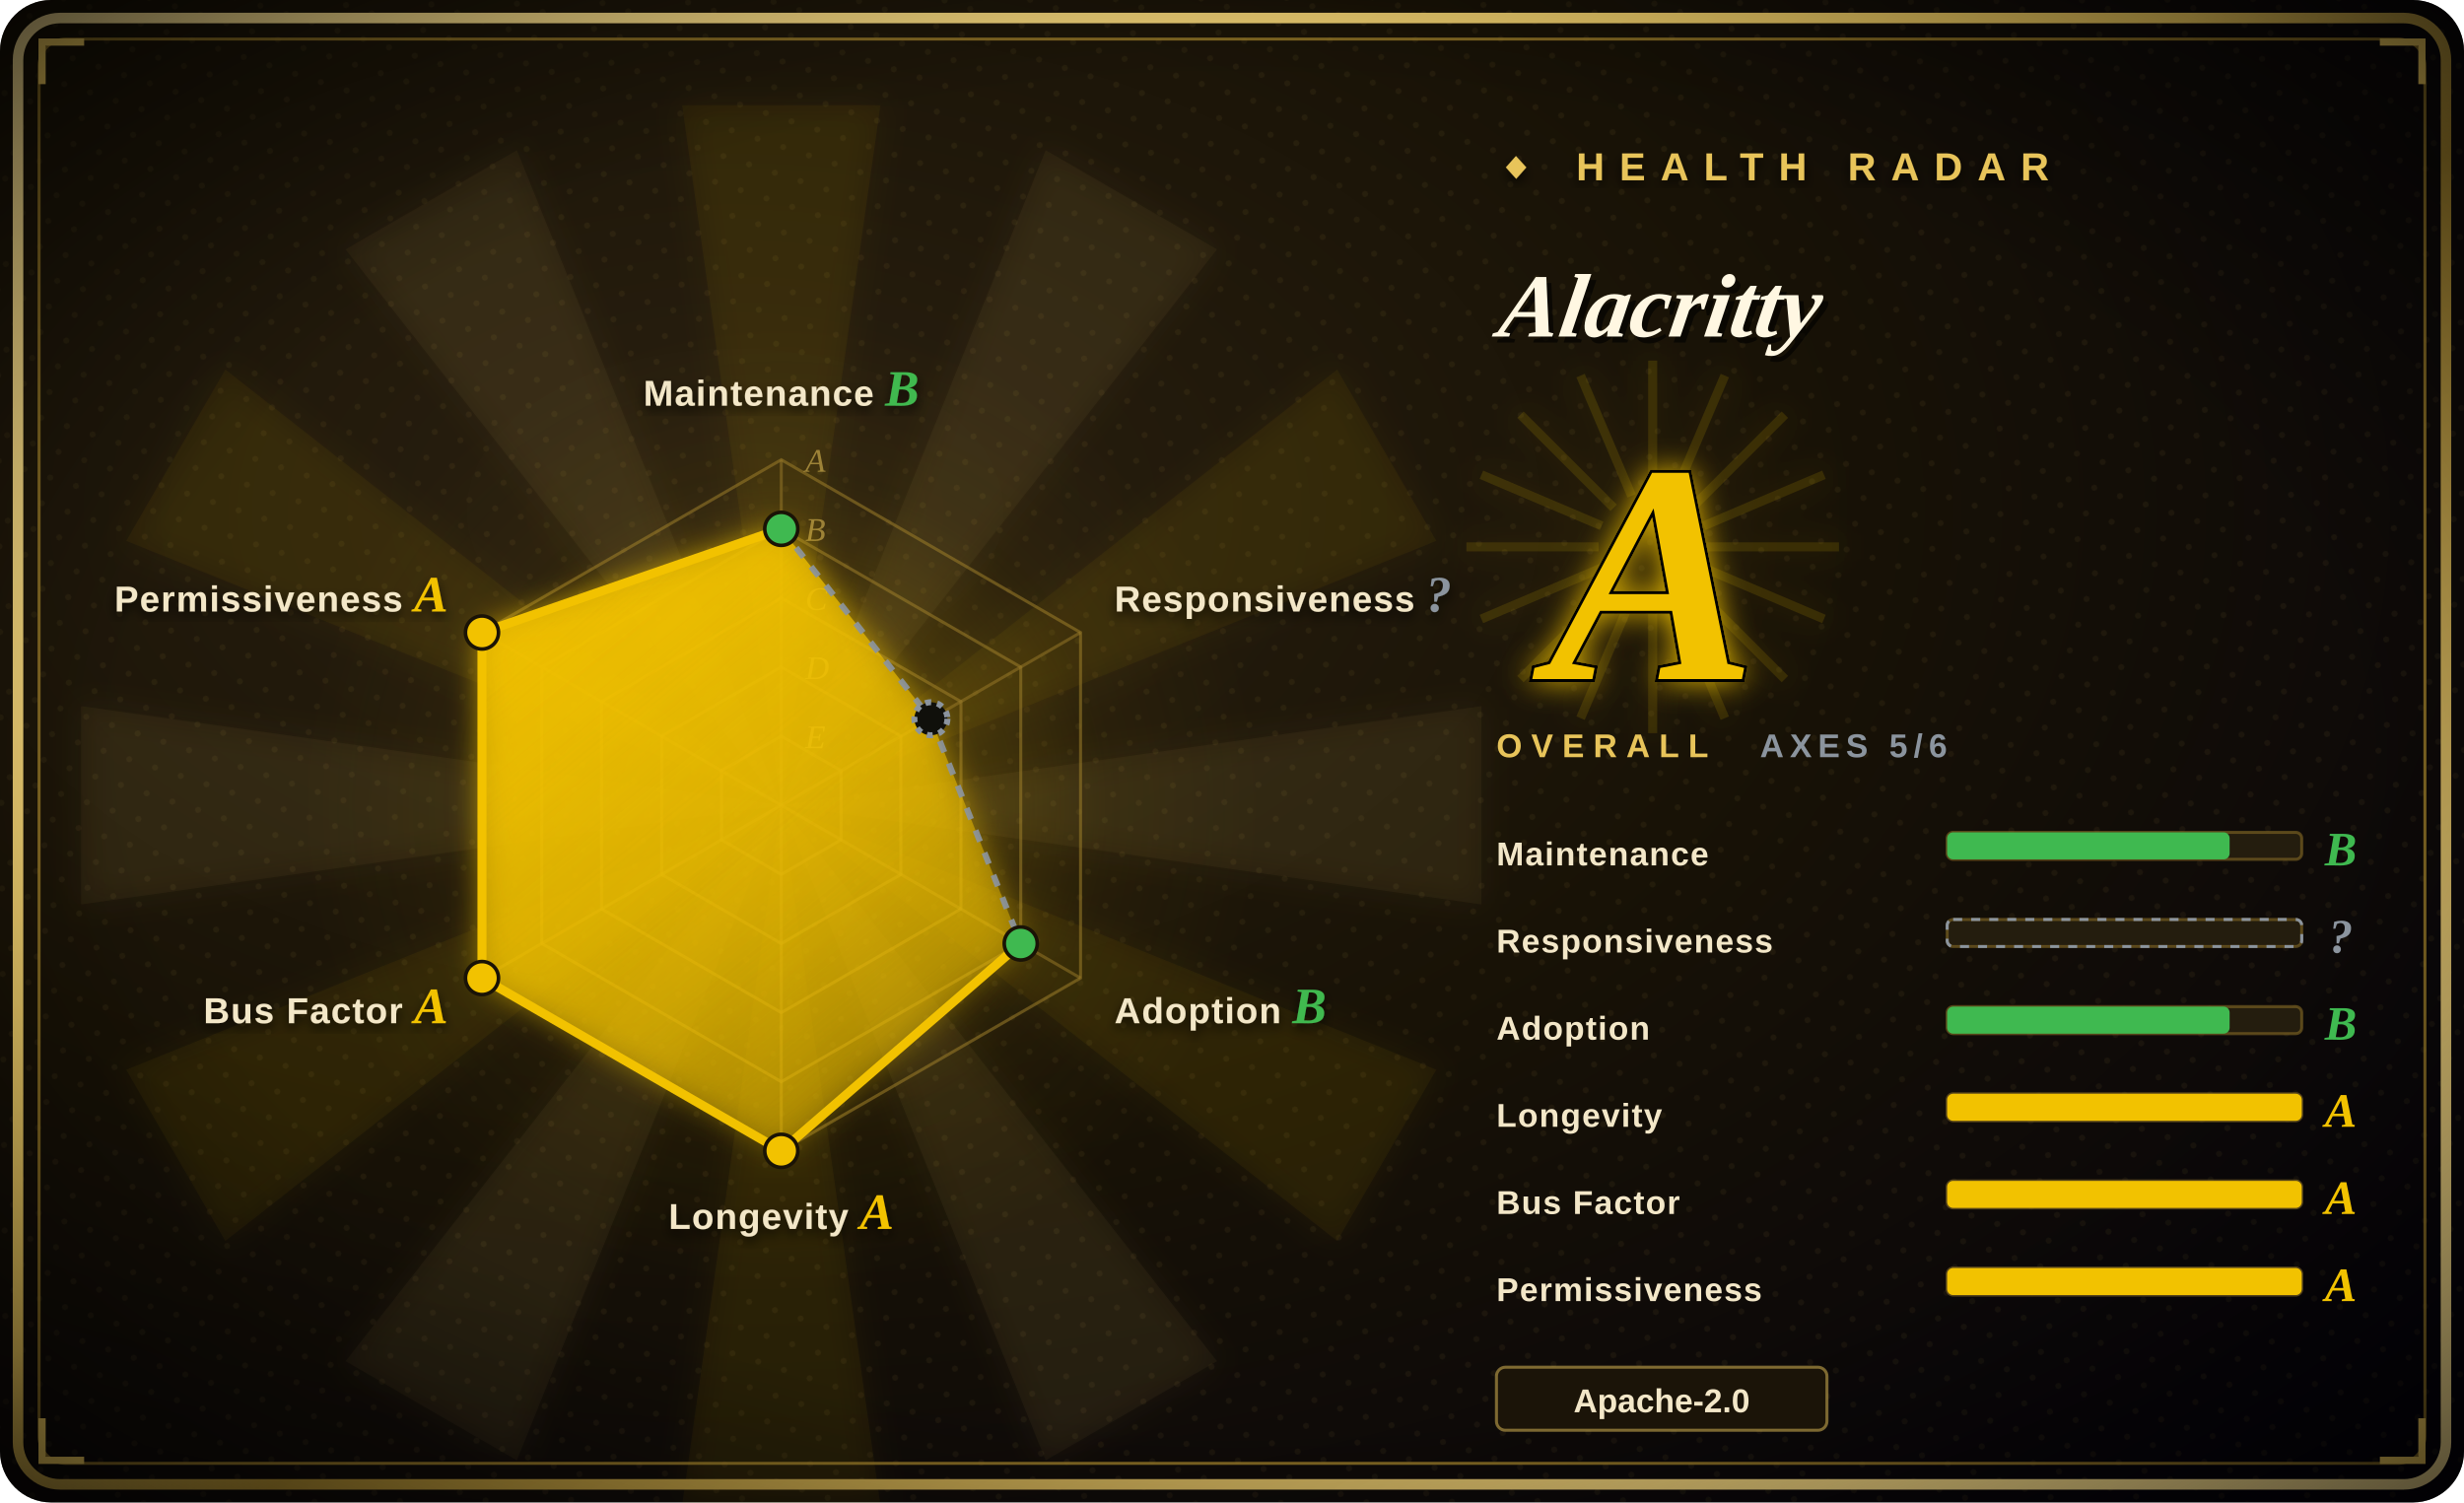
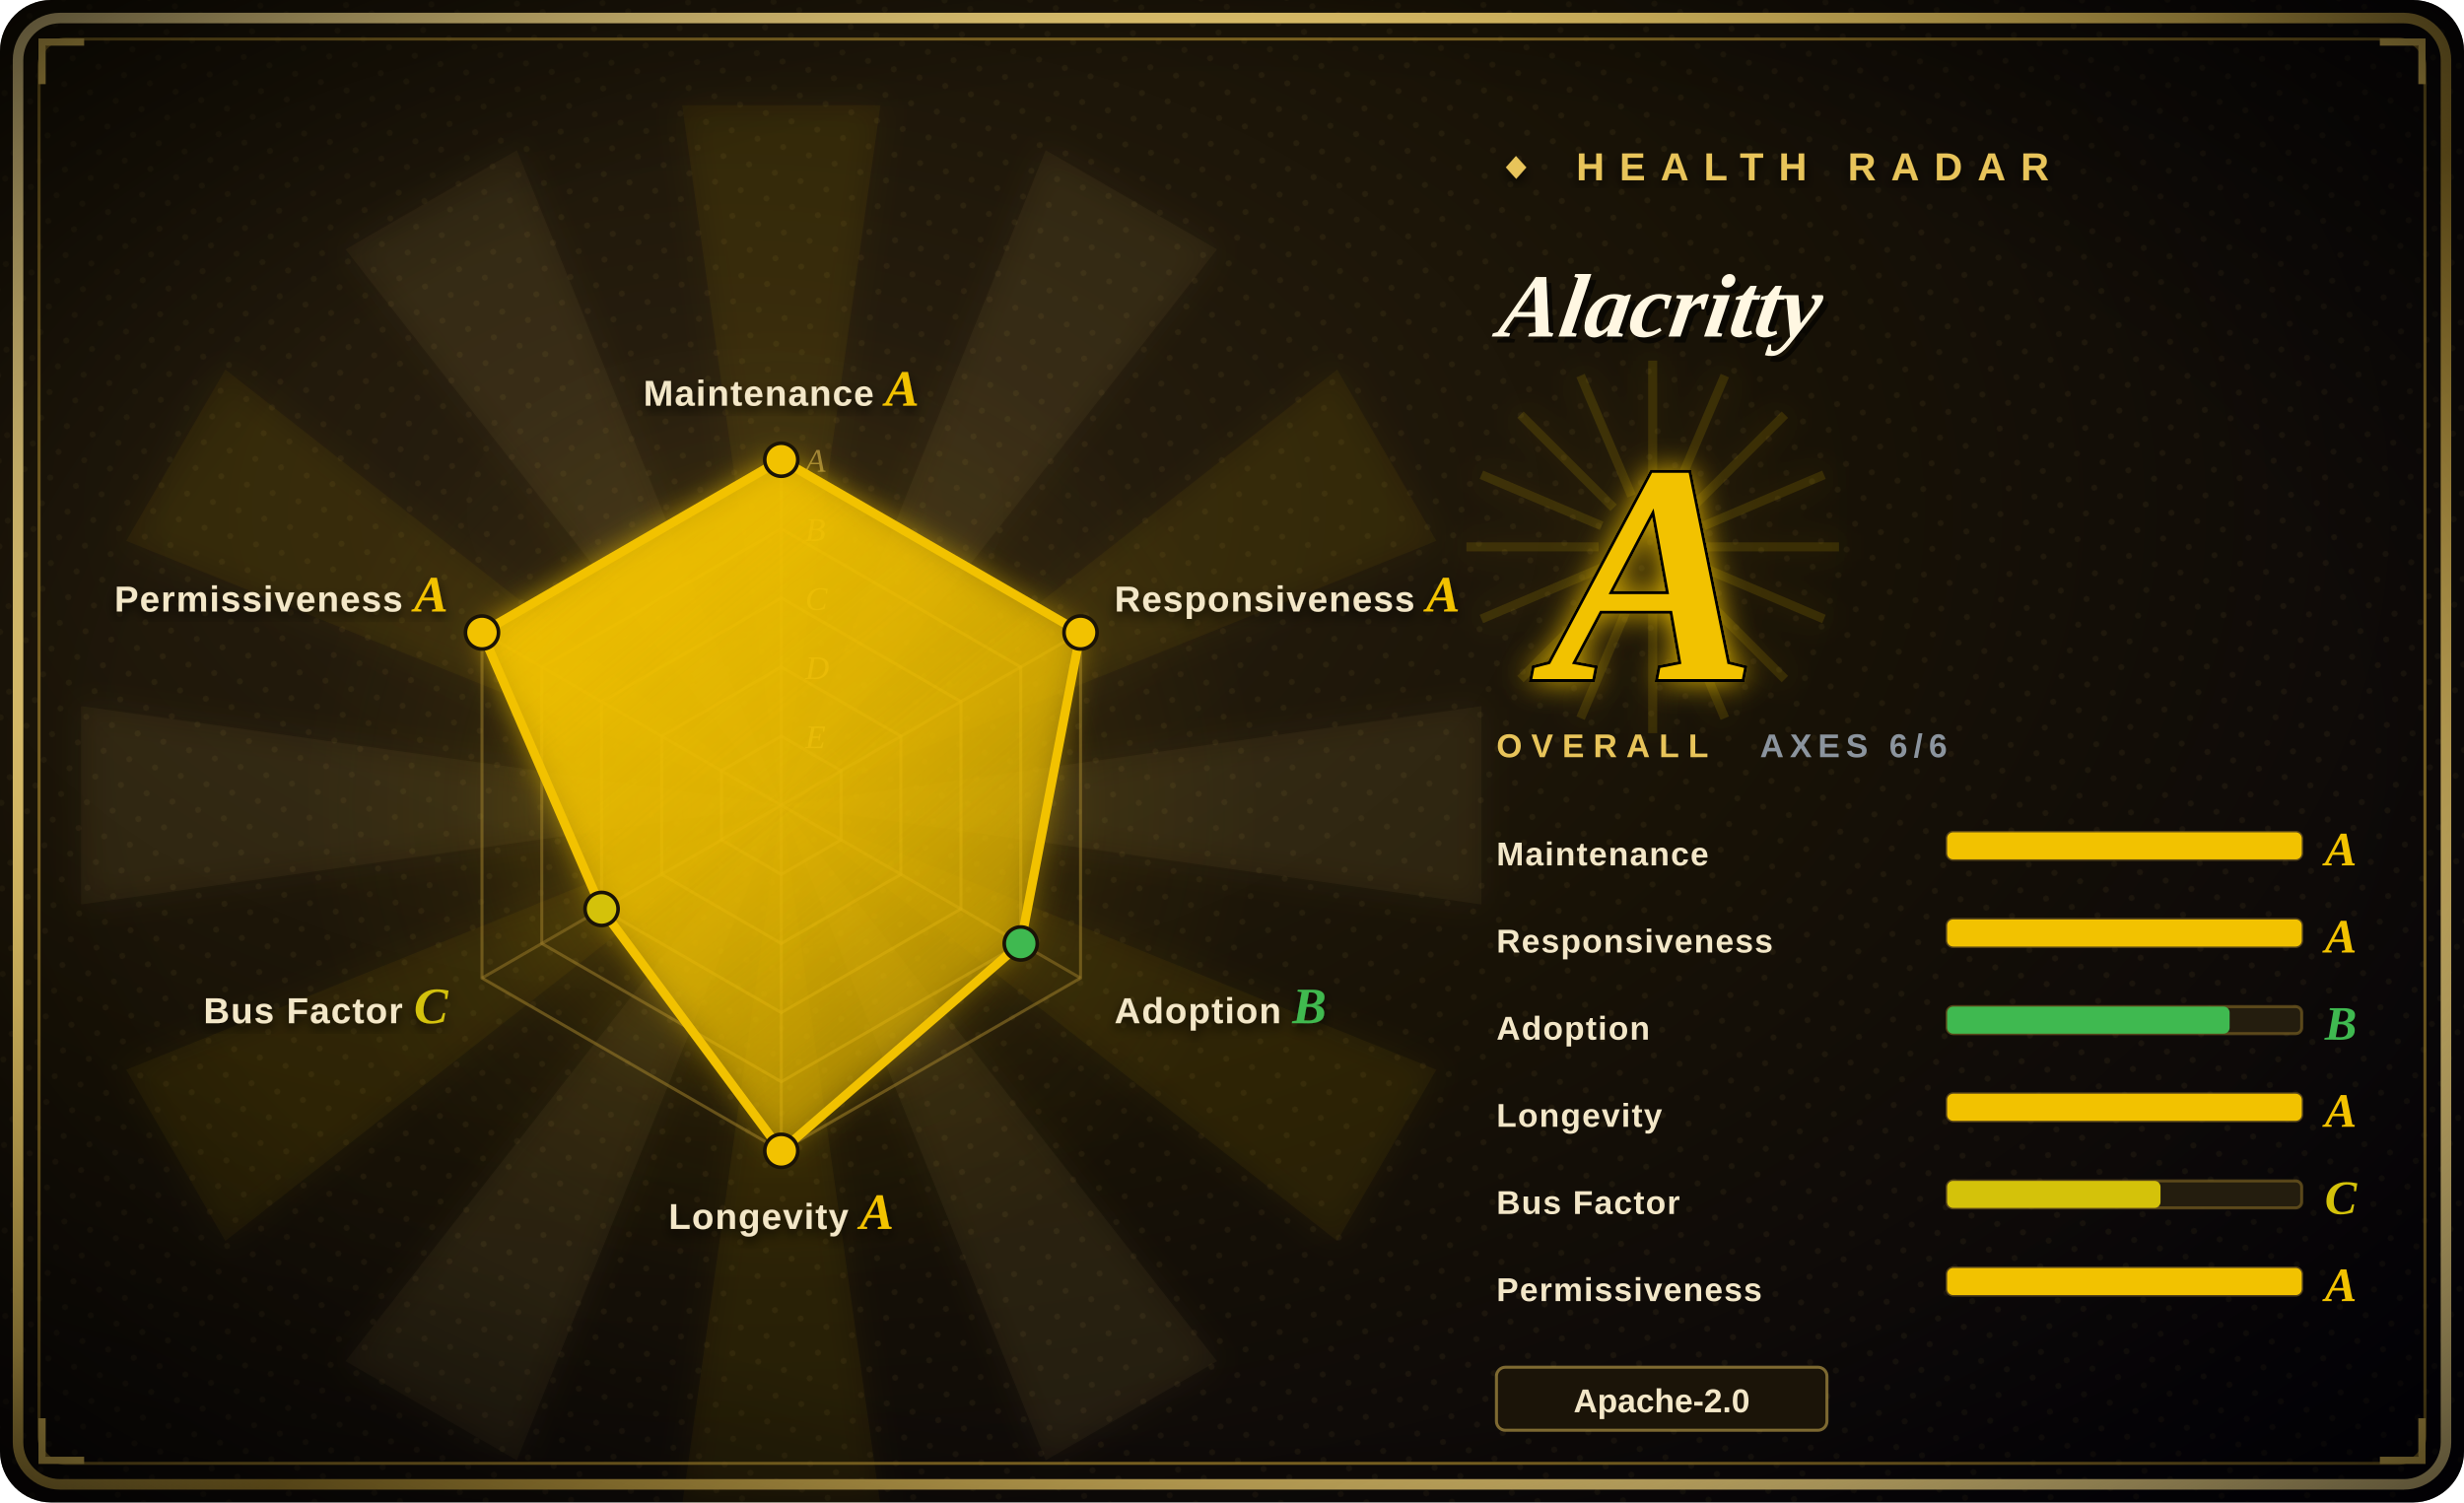
<svg xmlns="http://www.w3.org/2000/svg" width="820" height="500" viewBox="0 0 820 500">
  <defs>
    <radialGradient id="bg" cx="30%" cy="34%" r="90%">
      <stop offset="0%" stop-color="#2a2010" />
      <stop offset="48%" stop-color="#181206" />
      <stop offset="100%" stop-color="#05030a" />
    </radialGradient>
    <radialGradient id="vig" cx="50%" cy="50%" r="72%">
      <stop offset="62%" stop-color="#000000" stop-opacity="0" />
      <stop offset="100%" stop-color="#000000" stop-opacity="0.72" />
    </radialGradient>
    <linearGradient id="frame" x1="0" y1="0" x2="1" y2="1">
      <stop offset="0%" stop-color="#f6dd92" />
      <stop offset="45%" stop-color="#E8C45A" />
      <stop offset="55%" stop-color="#9c7d2a" />
      <stop offset="100%" stop-color="#f6dd92" />
    </linearGradient>
    <linearGradient id="poly" x1="0" y1="0" x2="0.7" y2="1">
      <stop offset="0%" stop-color="#F2C200" stop-opacity="0.92" />
      <stop offset="100%" stop-color="#F2C200" stop-opacity="0.34" />
    </linearGradient>
    <radialGradient id="halo" cx="50%" cy="50%" r="50%">
      <stop offset="0%" stop-color="#F2C200" stop-opacity="0.34" />
      <stop offset="68%" stop-color="#F2C200" stop-opacity="0.04" />
      <stop offset="100%" stop-color="#F2C200" stop-opacity="0" />
    </radialGradient>
    <filter id="glow" x="-60%" y="-60%" width="220%" height="220%">
      <feGaussianBlur stdDeviation="5" result="b" />
      <feMerge>
        <feMergeNode in="b" />
        <feMergeNode in="SourceGraphic" />
      </feMerge>
    </filter>
    <filter id="soft" x="-30%" y="-30%" width="160%" height="160%">
      <feDropShadow dx="0" dy="2" stdDeviation="2" flood-color="#000" flood-opacity="0.7" />
    </filter>
    <pattern id="halftone" width="9" height="9" patternUnits="userSpaceOnUse" patternTransform="rotate(18)">
      <circle cx="2" cy="2" r="1" fill="#E8C45A" fill-opacity="0.06" />
    </pattern>
  </defs>
  <rect width="820" height="500" rx="17" fill="url(#bg)" />
  <rect width="820" height="500" rx="17" fill="url(#halftone)" />
  <g opacity="0.5" filter="url(#glow)">
    <path d="M260,268 L493,235 L493,301 Z" fill="#E8C45A" fill-opacity="0.10" />
    <path d="M260,268 L478,356 L445,413 Z" fill="#F2C200" fill-opacity="0.10" />
    <path d="M260,268 L405,453 L348,486 Z" fill="#E8C45A" fill-opacity="0.10" />
    <path d="M260,268 L293,501 L227,501 Z" fill="#F2C200" fill-opacity="0.10" />
    <path d="M260,268 L172,486 L115,453 Z" fill="#E8C45A" fill-opacity="0.10" />
    <path d="M260,268 L75,413 L42,356 Z" fill="#F2C200" fill-opacity="0.10" />
    <path d="M260,268 L27,301 L27,235 Z" fill="#E8C45A" fill-opacity="0.10" />
    <path d="M260,268 L42,180 L75,123 Z" fill="#F2C200" fill-opacity="0.10" />
    <path d="M260,268 L115,83 L172,50 Z" fill="#E8C45A" fill-opacity="0.10" />
    <path d="M260,268 L227,35 L293,35 Z" fill="#F2C200" fill-opacity="0.10" />
    <path d="M260,268 L348,50 L405,83 Z" fill="#E8C45A" fill-opacity="0.10" />
    <path d="M260,268 L445,123 L478,180 Z" fill="#F2C200" fill-opacity="0.10" />
  </g>
  <circle cx="260" cy="268" r="161" fill="url(#halo)" />
  <rect x="6" y="6" width="808" height="488" rx="14" fill="none" stroke="url(#frame)" stroke-width="3.5" />
  <rect x="13" y="13" width="794" height="474" rx="9" fill="none" stroke="#9c7d2a" stroke-width="1" stroke-opacity="0.8" />
  <path d="M14,28 L14,14 L28,14" fill="none" stroke="#E8C45A" stroke-width="2.4" />
  <path d="M806,28 L806,14 L792,14" fill="none" stroke="#E8C45A" stroke-width="2.4" />
  <path d="M14,472 L14,486 L28,486" fill="none" stroke="#E8C45A" stroke-width="2.4" />
  <path d="M806,472 L806,486 L792,486" fill="none" stroke="#E8C45A" stroke-width="2.4" />
  <rect width="820" height="500" rx="17" fill="url(#vig)" />
  <polygon points="260.0,153.0 359.6,210.5 359.6,325.5 260.0,383.0 160.4,325.5 160.4,210.5" fill="none" stroke="#9c7d2a" stroke-opacity="0.55" stroke-width="1" />
  <polygon points="260.0,176.0 339.7,222.0 339.7,314.0 260.0,360.0 180.3,314.0 180.3,222.0" fill="none" stroke="#9c7d2a" stroke-opacity="0.55" stroke-width="1" />
  <polygon points="260.0,199.0 319.8,233.5 319.8,302.5 260.0,337.0 200.2,302.5 200.2,233.5" fill="none" stroke="#9c7d2a" stroke-opacity="0.55" stroke-width="1" />
  <polygon points="260.0,222.0 299.8,245.0 299.8,291.0 260.0,314.0 220.2,291.0 220.2,245.0" fill="none" stroke="#9c7d2a" stroke-opacity="0.55" stroke-width="1" />
  <polygon points="260.0,245.0 279.9,256.5 279.9,279.5 260.0,291.0 240.1,279.5 240.1,256.5" fill="none" stroke="#9c7d2a" stroke-opacity="0.55" stroke-width="1" />
  <line x1="260" y1="268" x2="260.0" y2="153.0" stroke="#9c7d2a" stroke-opacity="0.5" stroke-width="1" />
  <line x1="260" y1="268" x2="359.6" y2="210.5" stroke="#9c7d2a" stroke-opacity="0.5" stroke-width="1" />
  <line x1="260" y1="268" x2="359.6" y2="325.5" stroke="#9c7d2a" stroke-opacity="0.5" stroke-width="1" />
  <line x1="260" y1="268" x2="260.0" y2="383.0" stroke="#9c7d2a" stroke-opacity="0.5" stroke-width="1" />
  <line x1="260" y1="268" x2="160.4" y2="325.5" stroke="#9c7d2a" stroke-opacity="0.5" stroke-width="1" />
  <line x1="260" y1="268" x2="160.4" y2="210.5" stroke="#9c7d2a" stroke-opacity="0.5" stroke-width="1" />
  <text x="268" y="157.0" font-size="11" font-style="italic" fill="#E8C45A" fill-opacity="0.55" font-family="'Georgia','Times New Roman',serif">A</text>
  <text x="268" y="180.0" font-size="11" font-style="italic" fill="#E8C45A" fill-opacity="0.55" font-family="'Georgia','Times New Roman',serif">B</text>
  <text x="268" y="203.0" font-size="11" font-style="italic" fill="#E8C45A" fill-opacity="0.55" font-family="'Georgia','Times New Roman',serif">C</text>
  <text x="268" y="226.0" font-size="11" font-style="italic" fill="#E8C45A" fill-opacity="0.55" font-family="'Georgia','Times New Roman',serif">D</text>
  <text x="268" y="249.0" font-size="11" font-style="italic" fill="#E8C45A" fill-opacity="0.55" font-family="'Georgia','Times New Roman',serif">E</text>
-   <polygon points="260.0,176.0 309.8,239.2 339.7,314.0 260.0,383.0 160.4,325.5 160.4,210.5" fill="url(#poly)" filter="url(#glow)" />
-   <line x1="260.0" y1="176.0" x2="309.8" y2="239.2" stroke="#8B949E" stroke-width="2" stroke-dasharray="4 4" stroke-opacity="0.92" />
-   <line x1="309.8" y1="239.2" x2="339.7" y2="314.0" stroke="#8B949E" stroke-width="2" stroke-dasharray="4 4" stroke-opacity="0.92" />
+   <polygon points="260.0,153.0 359.6,210.5 339.7,314.0 260.0,383.0 200.2,302.5 160.4,210.5" fill="url(#poly)" filter="url(#glow)" />
+   <line x1="260.0" y1="153.0" x2="359.6" y2="210.5" stroke="#F2C200" stroke-width="3" />
+   <line x1="359.6" y1="210.5" x2="339.7" y2="314.0" stroke="#F2C200" stroke-width="3" />
  <line x1="339.7" y1="314.0" x2="260.0" y2="383.0" stroke="#F2C200" stroke-width="3" />
-   <line x1="260.0" y1="383.0" x2="160.4" y2="325.5" stroke="#F2C200" stroke-width="3" />
-   <line x1="160.4" y1="325.5" x2="160.4" y2="210.5" stroke="#F2C200" stroke-width="3" />
-   <line x1="160.4" y1="210.5" x2="260.0" y2="176.0" stroke="#F2C200" stroke-width="3" />
-   <circle cx="260.0" cy="176.0" r="5.5" fill="#3FB950" stroke="#1a1306" stroke-width="1.2" />
-   <circle cx="309.8" cy="239.2" r="5.5" fill="#10100b" stroke="#8B949E" stroke-width="2" stroke-dasharray="2 2" />
+   <line x1="260.0" y1="383.0" x2="200.2" y2="302.5" stroke="#F2C200" stroke-width="3" />
+   <line x1="200.2" y1="302.5" x2="160.4" y2="210.5" stroke="#F2C200" stroke-width="3" />
+   <line x1="160.4" y1="210.5" x2="260.0" y2="153.0" stroke="#F2C200" stroke-width="3" />
+   <circle cx="260.0" cy="153.0" r="5.5" fill="#F2C200" stroke="#1a1306" stroke-width="1.2" />
+   <circle cx="359.6" cy="210.5" r="5.5" fill="#F2C200" stroke="#1a1306" stroke-width="1.2" />
  <circle cx="339.7" cy="314.0" r="5.5" fill="#3FB950" stroke="#1a1306" stroke-width="1.2" />
  <circle cx="260.0" cy="383.0" r="5.5" fill="#F2C200" stroke="#1a1306" stroke-width="1.2" />
-   <circle cx="160.4" cy="325.5" r="5.5" fill="#F2C200" stroke="#1a1306" stroke-width="1.2" />
+   <circle cx="200.2" cy="302.5" r="5.5" fill="#D4C20A" stroke="#1a1306" stroke-width="1.2" />
  <circle cx="160.4" cy="210.5" r="5.5" fill="#F2C200" stroke="#1a1306" stroke-width="1.2" />
-   <text x="260.0" y="135.0" font-size="12" font-weight="900" fill="#f3e7c8" text-anchor="middle" font-family="'Arial Black','Helvetica Neue',Arial,sans-serif" letter-spacing="0.4" filter="url(#soft)">Maintenance <tspan fill="#3FB950" font-family="'Georgia','Times New Roman',serif" font-style="italic" font-size="17">B</tspan>
+   <text x="260.0" y="135.0" font-size="12" font-weight="900" fill="#f3e7c8" text-anchor="middle" font-family="'Arial Black','Helvetica Neue',Arial,sans-serif" letter-spacing="0.4" filter="url(#soft)">Maintenance <tspan fill="#F2C200" font-family="'Georgia','Times New Roman',serif" font-style="italic" font-size="17">A</tspan>
  </text>
-   <text x="370.9" y="203.5" font-size="12" font-weight="900" fill="#f3e7c8" text-anchor="start" font-family="'Arial Black','Helvetica Neue',Arial,sans-serif" letter-spacing="0.4" filter="url(#soft)">Responsiveness <tspan fill="#8B949E" font-family="'Georgia','Times New Roman',serif" font-style="italic" font-size="17">?</tspan>
+   <text x="370.9" y="203.5" font-size="12" font-weight="900" fill="#f3e7c8" text-anchor="start" font-family="'Arial Black','Helvetica Neue',Arial,sans-serif" letter-spacing="0.4" filter="url(#soft)">Responsiveness <tspan fill="#F2C200" font-family="'Georgia','Times New Roman',serif" font-style="italic" font-size="17">A</tspan>
  </text>
  <text x="370.9" y="340.5" font-size="12" font-weight="900" fill="#f3e7c8" text-anchor="start" font-family="'Arial Black','Helvetica Neue',Arial,sans-serif" letter-spacing="0.4" filter="url(#soft)">Adoption <tspan fill="#3FB950" font-family="'Georgia','Times New Roman',serif" font-style="italic" font-size="17">B</tspan>
  </text>
  <text x="260.0" y="409.0" font-size="12" font-weight="900" fill="#f3e7c8" text-anchor="middle" font-family="'Arial Black','Helvetica Neue',Arial,sans-serif" letter-spacing="0.4" filter="url(#soft)">Longevity <tspan fill="#F2C200" font-family="'Georgia','Times New Roman',serif" font-style="italic" font-size="17">A</tspan>
  </text>
-   <text x="149.1" y="340.5" font-size="12" font-weight="900" fill="#f3e7c8" text-anchor="end" font-family="'Arial Black','Helvetica Neue',Arial,sans-serif" letter-spacing="0.4" filter="url(#soft)">Bus Factor <tspan fill="#F2C200" font-family="'Georgia','Times New Roman',serif" font-style="italic" font-size="17">A</tspan>
+   <text x="149.1" y="340.5" font-size="12" font-weight="900" fill="#f3e7c8" text-anchor="end" font-family="'Arial Black','Helvetica Neue',Arial,sans-serif" letter-spacing="0.4" filter="url(#soft)">Bus Factor <tspan fill="#D4C20A" font-family="'Georgia','Times New Roman',serif" font-style="italic" font-size="17">C</tspan>
  </text>
  <text x="149.1" y="203.5" font-size="12" font-weight="900" fill="#f3e7c8" text-anchor="end" font-family="'Arial Black','Helvetica Neue',Arial,sans-serif" letter-spacing="0.4" filter="url(#soft)">Permissiveness <tspan fill="#F2C200" font-family="'Georgia','Times New Roman',serif" font-style="italic" font-size="17">A</tspan>
  </text>
  <text x="498" y="60" font-size="13" letter-spacing="5" fill="#E8C45A" font-weight="900" font-family="'Arial Black','Helvetica Neue',Arial,sans-serif" filter="url(#soft)">◆ HEALTH RADAR</text>
  <g transform="translate(498,112) skewX(-9)">
    <text x="2" y="2" font-size="30" font-weight="900" font-style="italic" fill="#000" fill-opacity="0.6" font-family="'Georgia','Times New Roman',serif">Alacritty</text>
    <text x="0" y="0" font-size="30" font-weight="900" font-style="italic" fill="#fff7e2" font-family="'Georgia','Times New Roman',serif">Alacritty</text>
  </g>
  <line x1="498" y1="124" x2="648" y2="124" stroke="url(#frame)" stroke-width="2" />
  <g opacity="0.85" filter="url(#glow)">
    <line x1="568" y1="182" x2="612" y2="182" stroke="#F2C200" stroke-opacity="0.16" stroke-width="3" />
    <line x1="567" y1="189" x2="607" y2="206" stroke="#F2C200" stroke-opacity="0.16" stroke-width="3" />
    <line x1="563" y1="195" x2="594" y2="226" stroke="#F2C200" stroke-opacity="0.16" stroke-width="3" />
    <line x1="557" y1="199" x2="574" y2="239" stroke="#F2C200" stroke-opacity="0.16" stroke-width="3" />
    <line x1="550" y1="200" x2="550" y2="244" stroke="#F2C200" stroke-opacity="0.16" stroke-width="3" />
    <line x1="543" y1="199" x2="526" y2="239" stroke="#F2C200" stroke-opacity="0.16" stroke-width="3" />
    <line x1="537" y1="195" x2="506" y2="226" stroke="#F2C200" stroke-opacity="0.16" stroke-width="3" />
    <line x1="533" y1="189" x2="493" y2="206" stroke="#F2C200" stroke-opacity="0.16" stroke-width="3" />
    <line x1="532" y1="182" x2="488" y2="182" stroke="#F2C200" stroke-opacity="0.16" stroke-width="3" />
    <line x1="533" y1="175" x2="493" y2="158" stroke="#F2C200" stroke-opacity="0.16" stroke-width="3" />
    <line x1="537" y1="169" x2="506" y2="138" stroke="#F2C200" stroke-opacity="0.16" stroke-width="3" />
    <line x1="543" y1="165" x2="526" y2="125" stroke="#F2C200" stroke-opacity="0.16" stroke-width="3" />
    <line x1="550" y1="164" x2="550" y2="120" stroke="#F2C200" stroke-opacity="0.16" stroke-width="3" />
    <line x1="557" y1="165" x2="574" y2="125" stroke="#F2C200" stroke-opacity="0.16" stroke-width="3" />
    <line x1="563" y1="169" x2="594" y2="138" stroke="#F2C200" stroke-opacity="0.16" stroke-width="3" />
    <line x1="567" y1="175" x2="607" y2="158" stroke="#F2C200" stroke-opacity="0.16" stroke-width="3" />
  </g>
  <text x="550" y="226" font-size="104" font-weight="900" font-style="italic" text-anchor="middle" fill="#F2C200" stroke="#000" stroke-width="2" paint-order="stroke" font-family="'Georgia','Times New Roman',serif" filter="url(#glow)">A</text>
  <text x="498" y="252" font-size="11" letter-spacing="3" fill="#E8C45A" font-family="'Arial Black','Helvetica Neue',Arial,sans-serif" font-weight="900">OVERALL</text>
-   <text x="648" y="252" font-size="11" letter-spacing="2" fill="#8B949E" font-family="'Arial Black','Helvetica Neue',Arial,sans-serif" font-weight="900" text-anchor="end">AXES 5/6</text>
+   <text x="648" y="252" font-size="11" letter-spacing="2" fill="#8B949E" font-family="'Arial Black','Helvetica Neue',Arial,sans-serif" font-weight="900" text-anchor="end">AXES 6/6</text>
  <text x="498" y="288" font-size="11" font-weight="900" fill="#f3e7c8" font-family="'Arial Black','Helvetica Neue',Arial,sans-serif" letter-spacing="0.4">Maintenance</text>
  <rect x="648" y="277" width="118" height="9" rx="2" fill="#241d0e" stroke="#9c7d2a" stroke-opacity="0.5" />
-   <rect x="648" y="277" width="94" height="9" rx="2" fill="#3FB950" />
-   <text x="779" y="288" font-size="16" font-weight="900" font-style="italic" fill="#3FB950" font-family="'Georgia','Times New Roman',serif" text-anchor="middle">B</text>
+   <rect x="648" y="277" width="118" height="9" rx="2" fill="#F2C200" />
+   <text x="779" y="288" font-size="16" font-weight="900" font-style="italic" fill="#F2C200" font-family="'Georgia','Times New Roman',serif" text-anchor="middle">A</text>
  <text x="498" y="317" font-size="11" font-weight="900" fill="#f3e7c8" font-family="'Arial Black','Helvetica Neue',Arial,sans-serif" letter-spacing="0.4">Responsiveness</text>
  <rect x="648" y="306" width="118" height="9" rx="2" fill="#241d0e" stroke="#9c7d2a" stroke-opacity="0.5" />
-   <rect x="648" y="306" width="118" height="9" rx="2" fill="none" stroke="#8B949E" stroke-dasharray="3 3" />
-   <text x="779" y="317" font-size="16" font-weight="900" font-style="italic" fill="#8B949E" font-family="'Georgia','Times New Roman',serif" text-anchor="middle">?</text>
+   <rect x="648" y="306" width="118" height="9" rx="2" fill="#F2C200" />
+   <text x="779" y="317" font-size="16" font-weight="900" font-style="italic" fill="#F2C200" font-family="'Georgia','Times New Roman',serif" text-anchor="middle">A</text>
  <text x="498" y="346" font-size="11" font-weight="900" fill="#f3e7c8" font-family="'Arial Black','Helvetica Neue',Arial,sans-serif" letter-spacing="0.4">Adoption</text>
  <rect x="648" y="335" width="118" height="9" rx="2" fill="#241d0e" stroke="#9c7d2a" stroke-opacity="0.5" />
  <rect x="648" y="335" width="94" height="9" rx="2" fill="#3FB950" />
  <text x="779" y="346" font-size="16" font-weight="900" font-style="italic" fill="#3FB950" font-family="'Georgia','Times New Roman',serif" text-anchor="middle">B</text>
  <text x="498" y="375" font-size="11" font-weight="900" fill="#f3e7c8" font-family="'Arial Black','Helvetica Neue',Arial,sans-serif" letter-spacing="0.4">Longevity</text>
  <rect x="648" y="364" width="118" height="9" rx="2" fill="#241d0e" stroke="#9c7d2a" stroke-opacity="0.5" />
  <rect x="648" y="364" width="118" height="9" rx="2" fill="#F2C200" />
  <text x="779" y="375" font-size="16" font-weight="900" font-style="italic" fill="#F2C200" font-family="'Georgia','Times New Roman',serif" text-anchor="middle">A</text>
  <text x="498" y="404" font-size="11" font-weight="900" fill="#f3e7c8" font-family="'Arial Black','Helvetica Neue',Arial,sans-serif" letter-spacing="0.4">Bus Factor</text>
  <rect x="648" y="393" width="118" height="9" rx="2" fill="#241d0e" stroke="#9c7d2a" stroke-opacity="0.5" />
-   <rect x="648" y="393" width="118" height="9" rx="2" fill="#F2C200" />
-   <text x="779" y="404" font-size="16" font-weight="900" font-style="italic" fill="#F2C200" font-family="'Georgia','Times New Roman',serif" text-anchor="middle">A</text>
+   <rect x="648" y="393" width="71" height="9" rx="2" fill="#D4C20A" />
+   <text x="779" y="404" font-size="16" font-weight="900" font-style="italic" fill="#D4C20A" font-family="'Georgia','Times New Roman',serif" text-anchor="middle">C</text>
  <text x="498" y="433" font-size="11" font-weight="900" fill="#f3e7c8" font-family="'Arial Black','Helvetica Neue',Arial,sans-serif" letter-spacing="0.4">Permissiveness</text>
  <rect x="648" y="422" width="118" height="9" rx="2" fill="#241d0e" stroke="#9c7d2a" stroke-opacity="0.5" />
  <rect x="648" y="422" width="118" height="9" rx="2" fill="#F2C200" />
  <text x="779" y="433" font-size="16" font-weight="900" font-style="italic" fill="#F2C200" font-family="'Georgia','Times New Roman',serif" text-anchor="middle">A</text>
  <rect x="498" y="455" width="110" height="21" rx="3" fill="#1b1408" stroke="#E8C45A" stroke-opacity="0.5" />
  <text x="553.0" y="470" font-size="11" font-weight="700" fill="#f3e7c8" text-anchor="middle" font-family="'Arial Black','Helvetica Neue',Arial,sans-serif">Apache-2.0</text>
</svg>
